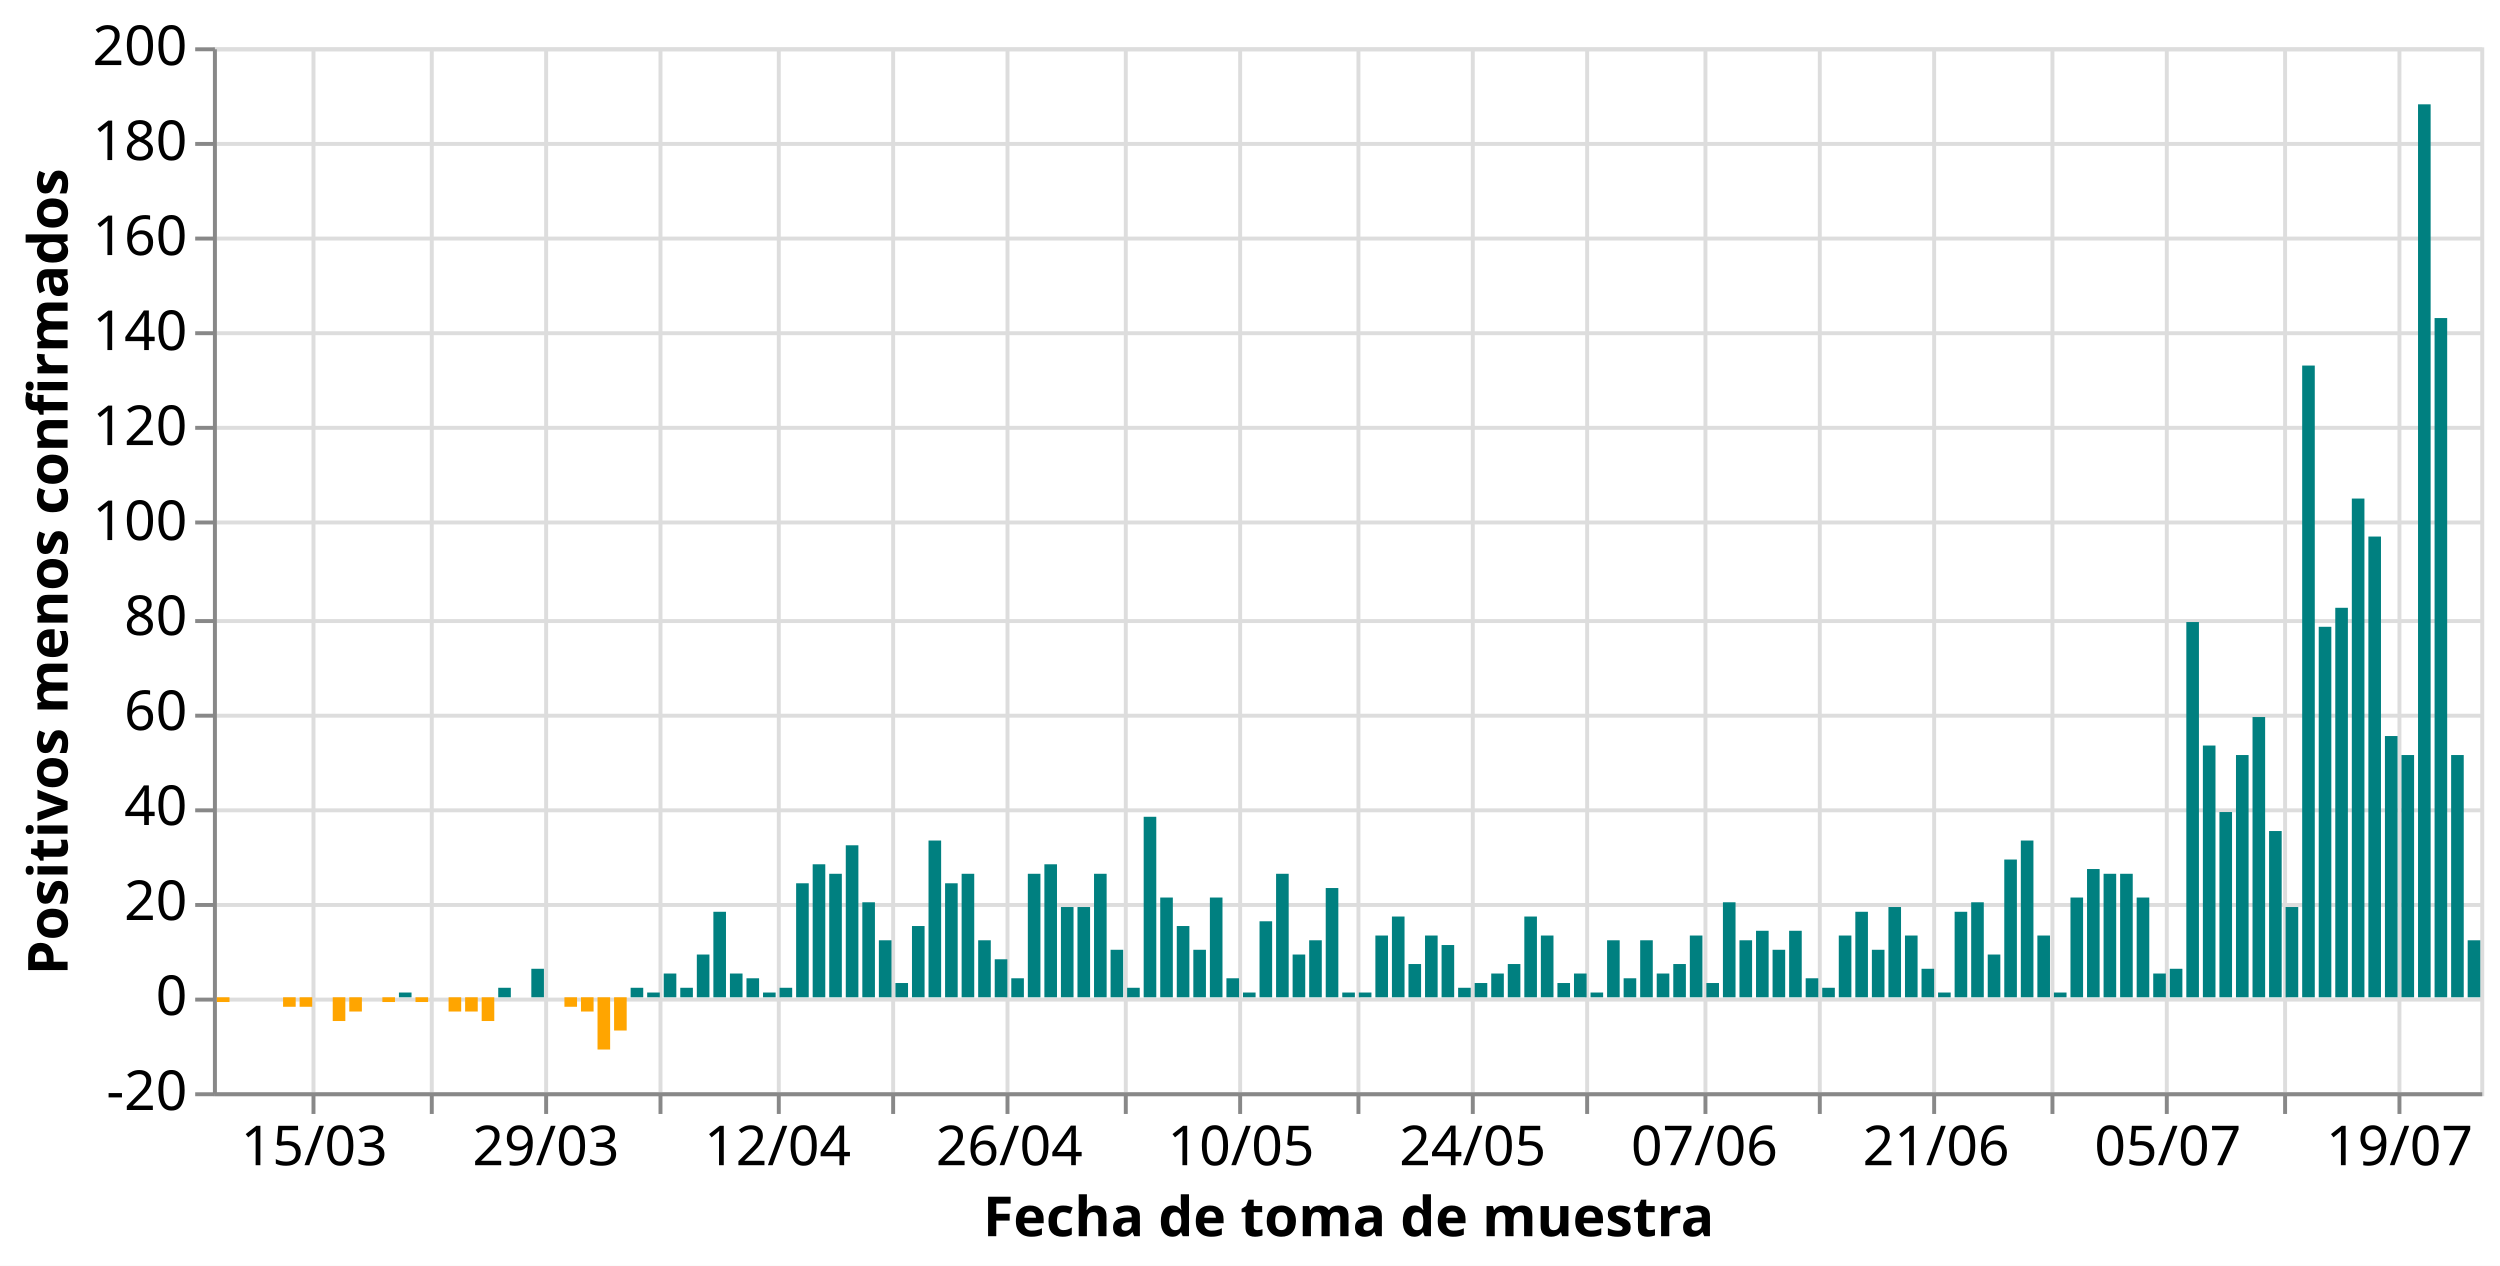
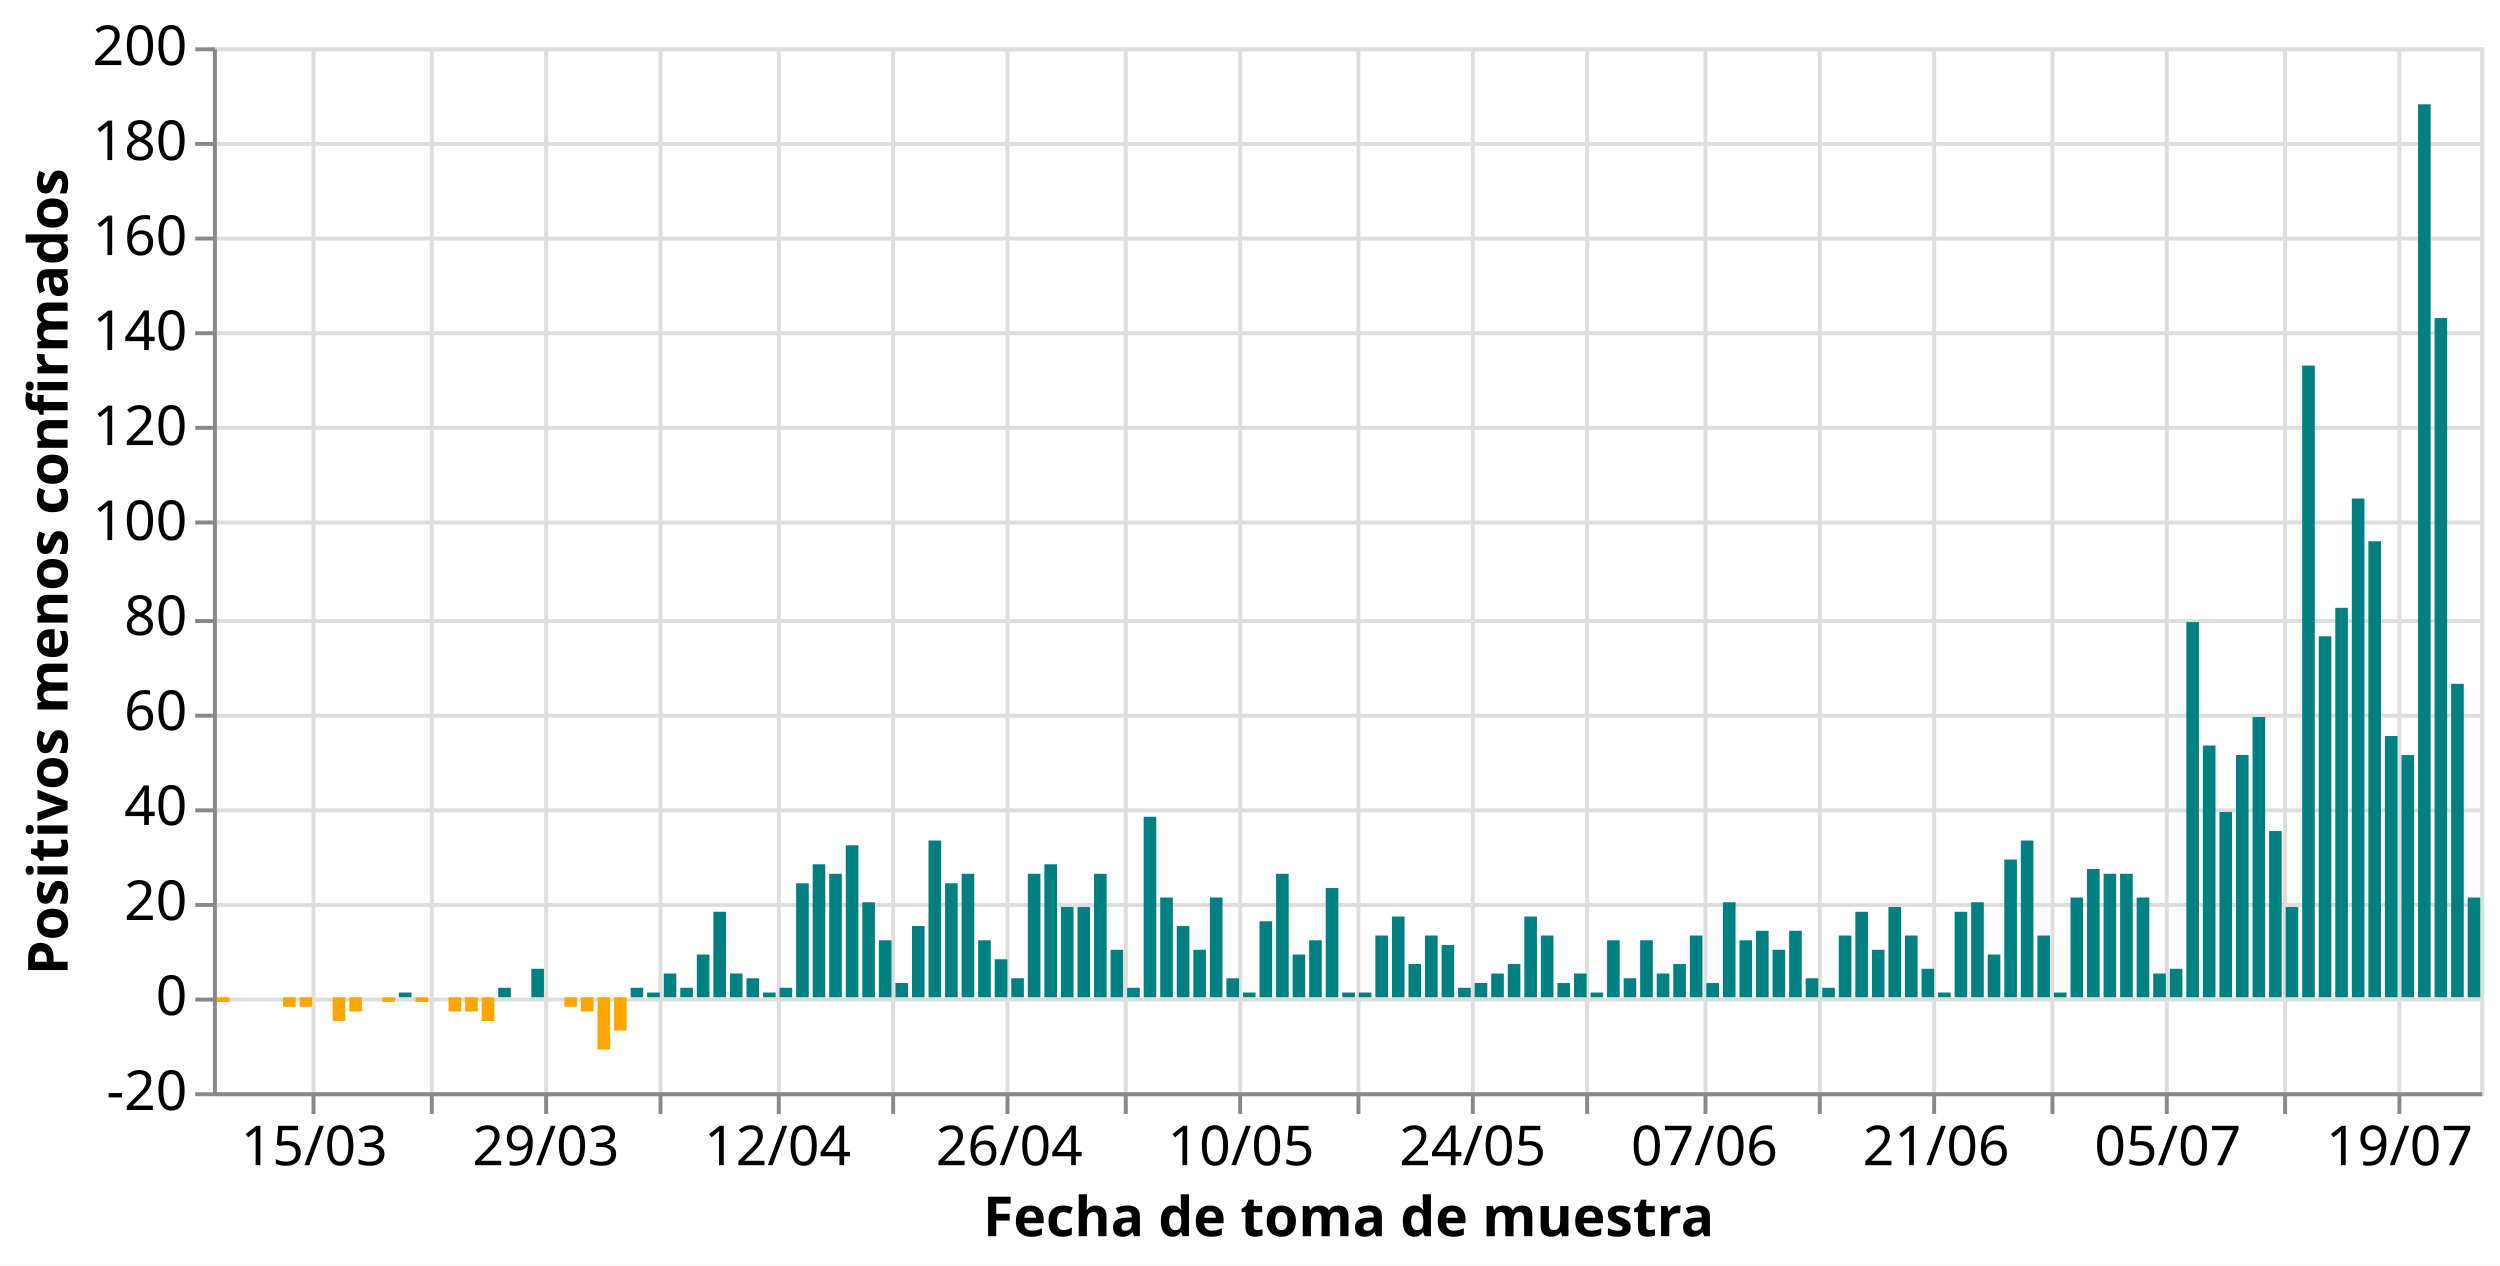
<svg xmlns="http://www.w3.org/2000/svg" class="marks" width="634" height="321" viewBox="0 0 634 321" version="1.1">
  <rect width="634" height="321" style="fill: white;" />
  <g transform="translate(54,12)">
    <g class="mark-group role-frame root">
      <g transform="translate(0,0)">
        <path class="background" d="M0.5,0.5h575v265h-575Z" style="fill: none; stroke: #ddd;" />
        <g>
          <g class="mark-group role-axis">
            <g transform="translate(0.5,265.5)">
              <path class="background" d="M0,0h0v0h0Z" style="pointer-events: none; fill: none;" />
              <g>
                <g class="mark-rule role-axis-grid" style="pointer-events: none;">
                  <line transform="translate(25,-265)" x2="0" y2="265" style="fill: none; stroke: #ddd; stroke-width: 1; opacity: 1;" />
                  <line transform="translate(55,-265)" x2="0" y2="265" style="fill: none; stroke: #ddd; stroke-width: 1; opacity: 1;" />
                  <line transform="translate(84,-265)" x2="0" y2="265" style="fill: none; stroke: #ddd; stroke-width: 1; opacity: 1;" />
                  <line transform="translate(113,-265)" x2="0" y2="265" style="fill: none; stroke: #ddd; stroke-width: 1; opacity: 1;" />
                  <line transform="translate(143,-265)" x2="0" y2="265" style="fill: none; stroke: #ddd; stroke-width: 1; opacity: 1;" />
                  <line transform="translate(172,-265)" x2="0" y2="265" style="fill: none; stroke: #ddd; stroke-width: 1; opacity: 1;" />
                  <line transform="translate(201,-265)" x2="0" y2="265" style="fill: none; stroke: #ddd; stroke-width: 1; opacity: 1;" />
                  <line transform="translate(231,-265)" x2="0" y2="265" style="fill: none; stroke: #ddd; stroke-width: 1; opacity: 1;" />
                  <line transform="translate(260,-265)" x2="0" y2="265" style="fill: none; stroke: #ddd; stroke-width: 1; opacity: 1;" />
                  <line transform="translate(290,-265)" x2="0" y2="265" style="fill: none; stroke: #ddd; stroke-width: 1; opacity: 1;" />
                  <line transform="translate(319,-265)" x2="0" y2="265" style="fill: none; stroke: #ddd; stroke-width: 1; opacity: 1;" />
                  <line transform="translate(348,-265)" x2="0" y2="265" style="fill: none; stroke: #ddd; stroke-width: 1; opacity: 1;" />
                  <line transform="translate(378,-265)" x2="0" y2="265" style="fill: none; stroke: #ddd; stroke-width: 1; opacity: 1;" />
                  <line transform="translate(407,-265)" x2="0" y2="265" style="fill: none; stroke: #ddd; stroke-width: 1; opacity: 1;" />
                  <line transform="translate(436,-265)" x2="0" y2="265" style="fill: none; stroke: #ddd; stroke-width: 1; opacity: 1;" />
                  <line transform="translate(466,-265)" x2="0" y2="265" style="fill: none; stroke: #ddd; stroke-width: 1; opacity: 1;" />
                  <line transform="translate(495,-265)" x2="0" y2="265" style="fill: none; stroke: #ddd; stroke-width: 1; opacity: 1;" />
                  <line transform="translate(525,-265)" x2="0" y2="265" style="fill: none; stroke: #ddd; stroke-width: 1; opacity: 1;" />
                  <line transform="translate(554,-265)" x2="0" y2="265" style="fill: none; stroke: #ddd; stroke-width: 1; opacity: 1;" />
                </g>
              </g>
              <path class="foreground" d="" style="pointer-events: none; display: none; fill: none;" />
            </g>
          </g>
          <g class="mark-group role-axis">
            <g transform="translate(0.5,0.5)">
              <path class="background" d="M0,0h0v0h0Z" style="pointer-events: none; fill: none;" />
              <g>
                <g class="mark-rule role-axis-grid" style="pointer-events: none;">
                  <line transform="translate(0,265)" x2="575" y2="0" style="fill: none; stroke: #ddd; stroke-width: 1; opacity: 1;" />
                  <line transform="translate(0,241)" x2="575" y2="0" style="fill: none; stroke: #ddd; stroke-width: 1; opacity: 1;" />
                  <line transform="translate(0,217)" x2="575" y2="0" style="fill: none; stroke: #ddd; stroke-width: 1; opacity: 1;" />
                  <line transform="translate(0,193)" x2="575" y2="0" style="fill: none; stroke: #ddd; stroke-width: 1; opacity: 1;" />
                  <line transform="translate(0,169)" x2="575" y2="0" style="fill: none; stroke: #ddd; stroke-width: 1; opacity: 1;" />
                  <line transform="translate(0,145)" x2="575" y2="0" style="fill: none; stroke: #ddd; stroke-width: 1; opacity: 1;" />
                  <line transform="translate(0,120)" x2="575" y2="0" style="fill: none; stroke: #ddd; stroke-width: 1; opacity: 1;" />
                  <line transform="translate(0,96)" x2="575" y2="0" style="fill: none; stroke: #ddd; stroke-width: 1; opacity: 1;" />
                  <line transform="translate(0,72)" x2="575" y2="0" style="fill: none; stroke: #ddd; stroke-width: 1; opacity: 1;" />
                  <line transform="translate(0,48)" x2="575" y2="0" style="fill: none; stroke: #ddd; stroke-width: 1; opacity: 1;" />
                  <line transform="translate(0,24)" x2="575" y2="0" style="fill: none; stroke: #ddd; stroke-width: 1; opacity: 1;" />
                  <line transform="translate(0,0)" x2="575" y2="0" style="fill: none; stroke: #ddd; stroke-width: 1; opacity: 1;" />
                </g>
              </g>
              <path class="foreground" d="" style="pointer-events: none; display: none; fill: none;" />
            </g>
          </g>
          <g class="mark-group role-axis">
            <g transform="translate(0.5,265.5)">
              <path class="background" d="M0,0h0v0h0Z" style="pointer-events: none; fill: none;" />
              <g>
                <g class="mark-rule role-axis-tick" style="pointer-events: none;">
                  <line transform="translate(25,0)" x2="0" y2="5" style="fill: none; stroke: #888; stroke-width: 1; opacity: 1;" />
                  <line transform="translate(55,0)" x2="0" y2="5" style="fill: none; stroke: #888; stroke-width: 1; opacity: 1;" />
                  <line transform="translate(84,0)" x2="0" y2="5" style="fill: none; stroke: #888; stroke-width: 1; opacity: 1;" />
                  <line transform="translate(113,0)" x2="0" y2="5" style="fill: none; stroke: #888; stroke-width: 1; opacity: 1;" />
                  <line transform="translate(143,0)" x2="0" y2="5" style="fill: none; stroke: #888; stroke-width: 1; opacity: 1;" />
                  <line transform="translate(172,0)" x2="0" y2="5" style="fill: none; stroke: #888; stroke-width: 1; opacity: 1;" />
                  <line transform="translate(201,0)" x2="0" y2="5" style="fill: none; stroke: #888; stroke-width: 1; opacity: 1;" />
                  <line transform="translate(231,0)" x2="0" y2="5" style="fill: none; stroke: #888; stroke-width: 1; opacity: 1;" />
                  <line transform="translate(260,0)" x2="0" y2="5" style="fill: none; stroke: #888; stroke-width: 1; opacity: 1;" />
                  <line transform="translate(290,0)" x2="0" y2="5" style="fill: none; stroke: #888; stroke-width: 1; opacity: 1;" />
                  <line transform="translate(319,0)" x2="0" y2="5" style="fill: none; stroke: #888; stroke-width: 1; opacity: 1;" />
                  <line transform="translate(348,0)" x2="0" y2="5" style="fill: none; stroke: #888; stroke-width: 1; opacity: 1;" />
                  <line transform="translate(378,0)" x2="0" y2="5" style="fill: none; stroke: #888; stroke-width: 1; opacity: 1;" />
                  <line transform="translate(407,0)" x2="0" y2="5" style="fill: none; stroke: #888; stroke-width: 1; opacity: 1;" />
                  <line transform="translate(436,0)" x2="0" y2="5" style="fill: none; stroke: #888; stroke-width: 1; opacity: 1;" />
                  <line transform="translate(466,0)" x2="0" y2="5" style="fill: none; stroke: #888; stroke-width: 1; opacity: 1;" />
                  <line transform="translate(495,0)" x2="0" y2="5" style="fill: none; stroke: #888; stroke-width: 1; opacity: 1;" />
                  <line transform="translate(525,0)" x2="0" y2="5" style="fill: none; stroke: #888; stroke-width: 1; opacity: 1;" />
                  <line transform="translate(554,0)" x2="0" y2="5" style="fill: none; stroke: #888; stroke-width: 1; opacity: 1;" />
                </g>
                <g class="mark-text role-axis-label" style="pointer-events: none;">
                  <text text-anchor="middle" transform="translate(25.18248,18)" style="font-family: sans-serif; font-size: 14px; fill: #000; opacity: 1;">15/03</text>
                  <text text-anchor="middle" transform="translate(54.56204,18)" style="font-family: sans-serif; font-size: 14px; fill: #000; opacity: 0;">22/03</text>
                  <text text-anchor="middle" transform="translate(83.94161,18)" style="font-family: sans-serif; font-size: 14px; fill: #000; opacity: 1;">29/03</text>
                  <text text-anchor="middle" transform="translate(113.3212,18)" style="font-family: sans-serif; font-size: 14px; fill: #000; opacity: 0;">05/04</text>
                  <text text-anchor="middle" transform="translate(142.7007,18)" style="font-family: sans-serif; font-size: 14px; fill: #000; opacity: 1;">12/04</text>
                  <text text-anchor="middle" transform="translate(172.0803,18)" style="font-family: sans-serif; font-size: 14px; fill: #000; opacity: 0;">19/04</text>
                  <text text-anchor="middle" transform="translate(201.4599,18)" style="font-family: sans-serif; font-size: 14px; fill: #000; opacity: 1;">26/04</text>
                  <text text-anchor="middle" transform="translate(230.8394,18)" style="font-family: sans-serif; font-size: 14px; fill: #000; opacity: 0;">03/05</text>
                  <text text-anchor="middle" transform="translate(260.219,18)" style="font-family: sans-serif; font-size: 14px; fill: #000; opacity: 1;">10/05</text>
                  <text text-anchor="middle" transform="translate(289.5985,18)" style="font-family: sans-serif; font-size: 14px; fill: #000; opacity: 0;">17/05</text>
                  <text text-anchor="middle" transform="translate(318.9781,18)" style="font-family: sans-serif; font-size: 14px; fill: #000; opacity: 1;">24/05</text>
                  <text text-anchor="middle" transform="translate(348.3577,18)" style="font-family: sans-serif; font-size: 14px; fill: #000; opacity: 0;">31/05</text>
                  <text text-anchor="middle" transform="translate(377.7372,18)" style="font-family: sans-serif; font-size: 14px; fill: #000; opacity: 1;">07/06</text>
                  <text text-anchor="middle" transform="translate(407.1168,18)" style="font-family: sans-serif; font-size: 14px; fill: #000; opacity: 0;">14/06</text>
                  <text text-anchor="middle" transform="translate(436.4964,18)" style="font-family: sans-serif; font-size: 14px; fill: #000; opacity: 1;">21/06</text>
                  <text text-anchor="middle" transform="translate(465.8759,18)" style="font-family: sans-serif; font-size: 14px; fill: #000; opacity: 0;">28/06</text>
                  <text text-anchor="middle" transform="translate(495.2555,18)" style="font-family: sans-serif; font-size: 14px; fill: #000; opacity: 1;">05/07</text>
                  <text text-anchor="middle" transform="translate(524.635,18)" style="font-family: sans-serif; font-size: 14px; fill: #000; opacity: 0;">12/07</text>
                  <text text-anchor="middle" transform="translate(554.0146,18)" style="font-family: sans-serif; font-size: 14px; fill: #000; opacity: 1;">19/07</text>
                </g>
                <g class="mark-rule role-axis-domain" style="pointer-events: none;">
                  <line transform="translate(0,0)" x2="575" y2="0" style="fill: none; stroke: #888; stroke-width: 1; opacity: 1;" />
                </g>
                <g class="mark-text role-axis-title" style="pointer-events: none;">
                  <text text-anchor="middle" transform="translate(287.5,36)" style="font-family: sans-serif; font-size: 14px; font-weight: bold; fill: #000; opacity: 1;">Fecha de toma de muestra</text>
                </g>
              </g>
              <path class="foreground" d="" style="pointer-events: none; display: none; fill: none;" />
            </g>
          </g>
          <g class="mark-group role-axis">
            <g transform="translate(0.5,0.5)">
              <path class="background" d="M0,0h0v0h0Z" style="pointer-events: none; fill: none;" />
              <g>
                <g class="mark-rule role-axis-tick" style="pointer-events: none;">
                  <line transform="translate(0,265)" x2="-5" y2="0" style="fill: none; stroke: #888; stroke-width: 1; opacity: 1;" />
                  <line transform="translate(0,241)" x2="-5" y2="0" style="fill: none; stroke: #888; stroke-width: 1; opacity: 1;" />
                  <line transform="translate(0,217)" x2="-5" y2="0" style="fill: none; stroke: #888; stroke-width: 1; opacity: 1;" />
                  <line transform="translate(0,193)" x2="-5" y2="0" style="fill: none; stroke: #888; stroke-width: 1; opacity: 1;" />
                  <line transform="translate(0,169)" x2="-5" y2="0" style="fill: none; stroke: #888; stroke-width: 1; opacity: 1;" />
                  <line transform="translate(0,145)" x2="-5" y2="0" style="fill: none; stroke: #888; stroke-width: 1; opacity: 1;" />
                  <line transform="translate(0,120)" x2="-5" y2="0" style="fill: none; stroke: #888; stroke-width: 1; opacity: 1;" />
                  <line transform="translate(0,96)" x2="-5" y2="0" style="fill: none; stroke: #888; stroke-width: 1; opacity: 1;" />
                  <line transform="translate(0,72)" x2="-5" y2="0" style="fill: none; stroke: #888; stroke-width: 1; opacity: 1;" />
                  <line transform="translate(0,48)" x2="-5" y2="0" style="fill: none; stroke: #888; stroke-width: 1; opacity: 1;" />
                  <line transform="translate(0,24)" x2="-5" y2="0" style="fill: none; stroke: #888; stroke-width: 1; opacity: 1;" />
                  <line transform="translate(0,0)" x2="-5" y2="0" style="fill: none; stroke: #888; stroke-width: 1; opacity: 1;" />
                </g>
                <g class="mark-text role-axis-label" style="pointer-events: none;">
                  <text text-anchor="end" transform="translate(-7,269)" style="font-family: sans-serif; font-size: 14px; fill: #000; opacity: 1;">-20</text>
                  <text text-anchor="end" transform="translate(-7,244.9091)" style="font-family: sans-serif; font-size: 14px; fill: #000; opacity: 1;">0</text>
                  <text text-anchor="end" transform="translate(-7,220.8182)" style="font-family: sans-serif; font-size: 14px; fill: #000; opacity: 1;">20</text>
                  <text text-anchor="end" transform="translate(-7,196.7273)" style="font-family: sans-serif; font-size: 14px; fill: #000; opacity: 1;">40</text>
                  <text text-anchor="end" transform="translate(-7,172.6364)" style="font-family: sans-serif; font-size: 14px; fill: #000; opacity: 1;">60</text>
                  <text text-anchor="end" transform="translate(-7,148.5455)" style="font-family: sans-serif; font-size: 14px; fill: #000; opacity: 1;">80</text>
                  <text text-anchor="end" transform="translate(-7,124.4545)" style="font-family: sans-serif; font-size: 14px; fill: #000; opacity: 1;">100</text>
                  <text text-anchor="end" transform="translate(-7,100.3636)" style="font-family: sans-serif; font-size: 14px; fill: #000; opacity: 1;">120</text>
                  <text text-anchor="end" transform="translate(-7,76.27273)" style="font-family: sans-serif; font-size: 14px; fill: #000; opacity: 1;">140</text>
                  <text text-anchor="end" transform="translate(-7,52.18182)" style="font-family: sans-serif; font-size: 14px; fill: #000; opacity: 1;">160</text>
                  <text text-anchor="end" transform="translate(-7,28.09091)" style="font-family: sans-serif; font-size: 14px; fill: #000; opacity: 1;">180</text>
                  <text text-anchor="end" transform="translate(-7,4)" style="font-family: sans-serif; font-size: 14px; fill: #000; opacity: 1;">200</text>
                </g>
                <g class="mark-rule role-axis-domain" style="pointer-events: none;">
                  <line transform="translate(0,265)" x2="0" y2="-265" style="fill: none; stroke: #888; stroke-width: 1; opacity: 1;" />
                </g>
                <g class="mark-text role-axis-title" style="pointer-events: none;">
                  <text text-anchor="middle" transform="translate(-34.3584,132.5) rotate(-90) translate(0,-3)" style="font-family: sans-serif; font-size: 14px; font-weight: bold; fill: #000; opacity: 1;">Positivos menos confirmados</text>
                </g>
              </g>
              <path class="foreground" d="" style="pointer-events: none; display: none; fill: none;" />
            </g>
          </g>
          <g class="mark-rect role-mark marks">
            <path d="M1,240.909h3.197v1.205h-3.197Z" style="fill: orange;" />
            <path d="M5.197,240.909h3.197v0h-3.197Z" style="fill: teal;" />
            <path d="M9.394,240.909h3.197v0h-3.197Z" style="fill: teal;" />
            <path d="M13.591,240.909h3.197v0h-3.197Z" style="fill: teal;" />
            <path d="M17.788,240.909h3.197v2.409h-3.197Z" style="fill: orange;" />
            <path d="M21.985,240.909h3.197v2.409h-3.197Z" style="fill: orange;" />
            <path d="M26.182,240.909h3.197v0h-3.197Z" style="fill: teal;" />
            <path d="M30.38,240.909h3.197v6.023h-3.197Z" style="fill: orange;" />
            <path d="M34.577,240.909h3.197v3.614h-3.197Z" style="fill: orange;" />
            <path d="M38.774,240.909h3.197v0h-3.197Z" style="fill: teal;" />
            <path d="M42.971,240.909h3.197v1.205h-3.197Z" style="fill: orange;" />
            <path d="M47.168,239.705h3.197v1.205h-3.197Z" style="fill: teal;" />
            <path d="M51.365,240.909h3.197v1.205h-3.197Z" style="fill: orange;" />
            <path d="M55.562,240.909h3.197v0h-3.197Z" style="fill: teal;" />
            <path d="M59.759,240.909h3.197v3.614h-3.197Z" style="fill: orange;" />
            <path d="M63.956,240.909h3.197v3.614h-3.197Z" style="fill: orange;" />
            <path d="M68.153,240.909h3.197v6.023h-3.197Z" style="fill: orange;" />
            <path d="M72.35,238.5h3.197v2.409h-3.197Z" style="fill: teal;" />
            <path d="M76.547,240.909h3.197v0h-3.197Z" style="fill: teal;" />
            <path d="M80.745,233.682h3.197v7.227h-3.197Z" style="fill: teal;" />
            <path d="M84.942,240.909h3.197v0h-3.197Z" style="fill: teal;" />
            <path d="M89.139,240.909h3.197v2.409h-3.197Z" style="fill: orange;" />
            <path d="M93.336,240.909h3.197v3.614h-3.197Z" style="fill: orange;" />
            <path d="M97.533,240.909h3.197v13.25h-3.197Z" style="fill: orange;" />
            <path d="M101.73,240.909h3.197v8.432h-3.197Z" style="fill: orange;" />
            <path d="M105.927,238.5h3.197v2.409h-3.197Z" style="fill: teal;" />
            <path d="M110.124,239.705h3.197v1.205h-3.197Z" style="fill: teal;" />
            <path d="M114.321,234.886h3.197v6.023h-3.197Z" style="fill: teal;" />
            <path d="M118.518,238.5h3.197v2.409h-3.197Z" style="fill: teal;" />
            <path d="M122.715,230.068h3.197v10.841h-3.197Z" style="fill: teal;" />
            <path d="M126.912,219.227h3.197v21.682h-3.197Z" style="fill: teal;" />
            <path d="M131.109,234.886h3.197v6.023h-3.197Z" style="fill: teal;" />
            <path d="M135.307,236.091h3.197v4.818h-3.197Z" style="fill: teal;" />
            <path d="M139.504,239.705h3.197v1.205h-3.197Z" style="fill: teal;" />
            <path d="M143.701,238.5h3.197v2.409h-3.197Z" style="fill: teal;" />
            <path d="M147.898,212h3.197v28.909h-3.197Z" style="fill: teal;" />
            <path d="M152.095,207.182h3.197v33.727h-3.197Z" style="fill: teal;" />
            <path d="M156.292,209.591h3.197v31.318h-3.197Z" style="fill: teal;" />
            <path d="M160.489,202.364h3.197v38.545h-3.197Z" style="fill: teal;" />
            <path d="M164.686,216.818h3.197v24.091h-3.197Z" style="fill: teal;" />
            <path d="M168.883,226.455h3.197v14.455h-3.197Z" style="fill: teal;" />
            <path d="M173.08,237.295h3.197v3.614h-3.197Z" style="fill: teal;" />
            <path d="M177.277,222.841h3.197v18.068h-3.197Z" style="fill: teal;" />
            <path d="M181.474,201.159h3.197v39.75h-3.197Z" style="fill: teal;" />
            <path d="M185.672,212h3.197v28.909h-3.197Z" style="fill: teal;" />
            <path d="M189.869,209.591h3.197v31.318h-3.197Z" style="fill: teal;" />
            <path d="M194.066,226.455h3.197v14.455h-3.197Z" style="fill: teal;" />
            <path d="M198.263,231.273h3.197v9.636h-3.197Z" style="fill: teal;" />
            <path d="M202.46,236.091h3.197v4.818h-3.197Z" style="fill: teal;" />
            <path d="M206.657,209.591h3.197v31.318h-3.197Z" style="fill: teal;" />
            <path d="M210.854,207.182h3.197v33.727h-3.197Z" style="fill: teal;" />
            <path d="M215.051,218.023h3.197v22.886h-3.197Z" style="fill: teal;" />
            <path d="M219.248,218.023h3.197v22.886h-3.197Z" style="fill: teal;" />
            <path d="M223.445,209.591h3.197v31.318h-3.197Z" style="fill: teal;" />
            <path d="M227.642,228.864h3.197v12.045h-3.197Z" style="fill: teal;" />
            <path d="M231.839,238.5h3.197v2.409h-3.197Z" style="fill: teal;" />
            <path d="M236.036,195.136h3.197v45.773h-3.197Z" style="fill: teal;" />
            <path d="M240.234,215.614h3.197v25.295h-3.197Z" style="fill: teal;" />
            <path d="M244.431,222.841h3.197v18.068h-3.197Z" style="fill: teal;" />
            <path d="M248.628,228.864h3.197v12.045h-3.197Z" style="fill: teal;" />
            <path d="M252.825,215.614h3.197v25.295h-3.197Z" style="fill: teal;" />
            <path d="M257.022,236.091h3.197v4.818h-3.197Z" style="fill: teal;" />
            <path d="M261.219,239.705h3.197v1.205h-3.197Z" style="fill: teal;" />
            <path d="M265.416,221.636h3.197v19.273h-3.197Z" style="fill: teal;" />
            <path d="M269.613,209.591h3.197v31.318h-3.197Z" style="fill: teal;" />
            <path d="M273.81,230.068h3.197v10.841h-3.197Z" style="fill: teal;" />
            <path d="M278.007,226.455h3.197v14.455h-3.197Z" style="fill: teal;" />
            <path d="M282.204,213.205h3.197v27.705h-3.197Z" style="fill: teal;" />
            <path d="M286.401,239.705h3.197v1.205h-3.197Z" style="fill: teal;" />
            <path d="M290.599,239.705h3.197v1.205h-3.197Z" style="fill: teal;" />
            <path d="M294.796,225.25h3.197v15.659h-3.197Z" style="fill: teal;" />
            <path d="M298.993,220.432h3.197v20.477h-3.197Z" style="fill: teal;" />
            <path d="M303.19,232.477h3.197v8.432h-3.197Z" style="fill: teal;" />
            <path d="M307.387,225.25h3.197v15.659h-3.197Z" style="fill: teal;" />
            <path d="M311.584,227.659h3.197v13.25h-3.197Z" style="fill: teal;" />
            <path d="M315.781,238.5h3.197v2.409h-3.197Z" style="fill: teal;" />
            <path d="M319.978,237.295h3.197v3.614h-3.197Z" style="fill: teal;" />
            <path d="M324.175,234.886h3.197v6.023h-3.197Z" style="fill: teal;" />
            <path d="M328.372,232.477h3.197v8.432h-3.197Z" style="fill: teal;" />
            <path d="M332.569,220.432h3.197v20.477h-3.197Z" style="fill: teal;" />
            <path d="M336.766,225.25h3.197v15.659h-3.197Z" style="fill: teal;" />
            <path d="M340.964,237.295h3.197v3.614h-3.197Z" style="fill: teal;" />
            <path d="M345.161,234.886h3.197v6.023h-3.197Z" style="fill: teal;" />
            <path d="M349.358,239.705h3.197v1.205h-3.197Z" style="fill: teal;" />
            <path d="M353.555,226.455h3.197v14.455h-3.197Z" style="fill: teal;" />
            <path d="M357.752,236.091h3.197v4.818h-3.197Z" style="fill: teal;" />
            <path d="M361.949,226.455h3.197v14.455h-3.197Z" style="fill: teal;" />
            <path d="M366.146,234.886h3.197v6.023h-3.197Z" style="fill: teal;" />
            <path d="M370.343,232.477h3.197v8.432h-3.197Z" style="fill: teal;" />
            <path d="M374.54,225.25h3.197v15.659h-3.197Z" style="fill: teal;" />
            <path d="M378.737,237.295h3.197v3.614h-3.197Z" style="fill: teal;" />
            <path d="M382.934,216.818h3.197v24.091h-3.197Z" style="fill: teal;" />
            <path d="M387.131,226.455h3.197v14.455h-3.197Z" style="fill: teal;" />
            <path d="M391.328,224.045h3.197v16.864h-3.197Z" style="fill: teal;" />
            <path d="M395.526,228.864h3.197v12.045h-3.197Z" style="fill: teal;" />
            <path d="M399.723,224.045h3.197v16.864h-3.197Z" style="fill: teal;" />
            <path d="M403.92,236.091h3.197v4.818h-3.197Z" style="fill: teal;" />
            <path d="M408.117,238.5h3.197v2.409h-3.197Z" style="fill: teal;" />
            <path d="M412.314,225.25h3.197v15.659h-3.197Z" style="fill: teal;" />
            <path d="M416.511,219.227h3.197v21.682h-3.197Z" style="fill: teal;" />
            <path d="M420.708,228.864h3.197v12.045h-3.197Z" style="fill: teal;" />
            <path d="M424.905,218.023h3.197v22.886h-3.197Z" style="fill: teal;" />
            <path d="M429.102,225.25h3.197v15.659h-3.197Z" style="fill: teal;" />
            <path d="M433.299,233.682h3.197v7.227h-3.197Z" style="fill: teal;" />
            <path d="M437.496,239.705h3.197v1.205h-3.197Z" style="fill: teal;" />
            <path d="M441.693,219.227h3.197v21.682h-3.197Z" style="fill: teal;" />
            <path d="M445.891,216.818h3.197v24.091h-3.197Z" style="fill: teal;" />
            <path d="M450.088,230.068h3.197v10.841h-3.197Z" style="fill: teal;" />
            <path d="M454.285,205.977h3.197v34.932h-3.197Z" style="fill: teal;" />
            <path d="M458.482,201.159h3.197v39.75h-3.197Z" style="fill: teal;" />
            <path d="M462.679,225.25h3.197v15.659h-3.197Z" style="fill: teal;" />
            <path d="M466.876,239.705h3.197v1.205h-3.197Z" style="fill: teal;" />
            <path d="M471.073,215.614h3.197v25.295h-3.197Z" style="fill: teal;" />
            <path d="M475.27,208.386h3.197v32.523h-3.197Z" style="fill: teal;" />
            <path d="M479.467,209.591h3.197v31.318h-3.197Z" style="fill: teal;" />
            <path d="M483.664,209.591h3.197v31.318h-3.197Z" style="fill: teal;" />
            <path d="M487.861,215.614h3.197v25.295h-3.197Z" style="fill: teal;" />
            <path d="M492.058,234.886h3.197v6.023h-3.197Z" style="fill: teal;" />
            <path d="M496.255,233.682h3.197v7.227h-3.197Z" style="fill: teal;" />
            <path d="M500.453,145.75h3.197v95.159h-3.197Z" style="fill: teal;" />
            <path d="M504.65,177.068h3.197v63.841h-3.197Z" style="fill: teal;" />
            <path d="M508.847,193.932h3.197v46.977h-3.197Z" style="fill: teal;" />
            <path d="M513.044,179.477h3.197v61.432h-3.197Z" style="fill: teal;" />
            <path d="M517.241,169.841h3.197v71.068h-3.197Z" style="fill: teal;" />
            <path d="M521.438,198.75h3.197v42.159h-3.197Z" style="fill: teal;" />
            <path d="M525.635,218.023h3.197v22.886h-3.197Z" style="fill: teal;" />
            <path d="M529.832,80.705h3.197v160.205h-3.197Z" style="fill: teal;" />
-             <path d="M534.029,146.955h3.197v93.955h-3.197Z" style="fill: teal;" />
+             <path d="M534.029,149.364h3.197v91.545h-3.197Z" style="fill: teal;" />
            <path d="M538.226,142.136h3.197v98.773h-3.197Z" style="fill: teal;" />
            <path d="M542.423,114.432h3.197v126.477h-3.197Z" style="fill: teal;" />
-             <path d="M546.62,124.068h3.197v116.841h-3.197Z" style="fill: teal;" />
+             <path d="M546.62,125.273h3.197v115.636h-3.197Z" style="fill: teal;" />
            <path d="M550.818,174.659h3.197v66.25h-3.197Z" style="fill: teal;" />
            <path d="M555.015,179.477h3.197v61.432h-3.197Z" style="fill: teal;" />
            <path d="M559.212,14.455h3.197v226.455h-3.197Z" style="fill: teal;" />
            <path d="M563.409,68.659h3.197v172.25h-3.197Z" style="fill: teal;" />
-             <path d="M567.606,179.477h3.197v61.432h-3.197Z" style="fill: teal;" />
-             <path d="M571.803,226.455h3.197v14.455h-3.197Z" style="fill: teal;" />
+             <path d="M567.606,161.409h3.197v79.5h-3.197Z" style="fill: teal;" />
+             <path d="M571.803,215.614h3.197v25.295h-3.197Z" style="fill: teal;" />
          </g>
        </g>
        <path class="foreground" d="" style="display: none; fill: none;" />
      </g>
    </g>
  </g>
</svg>
